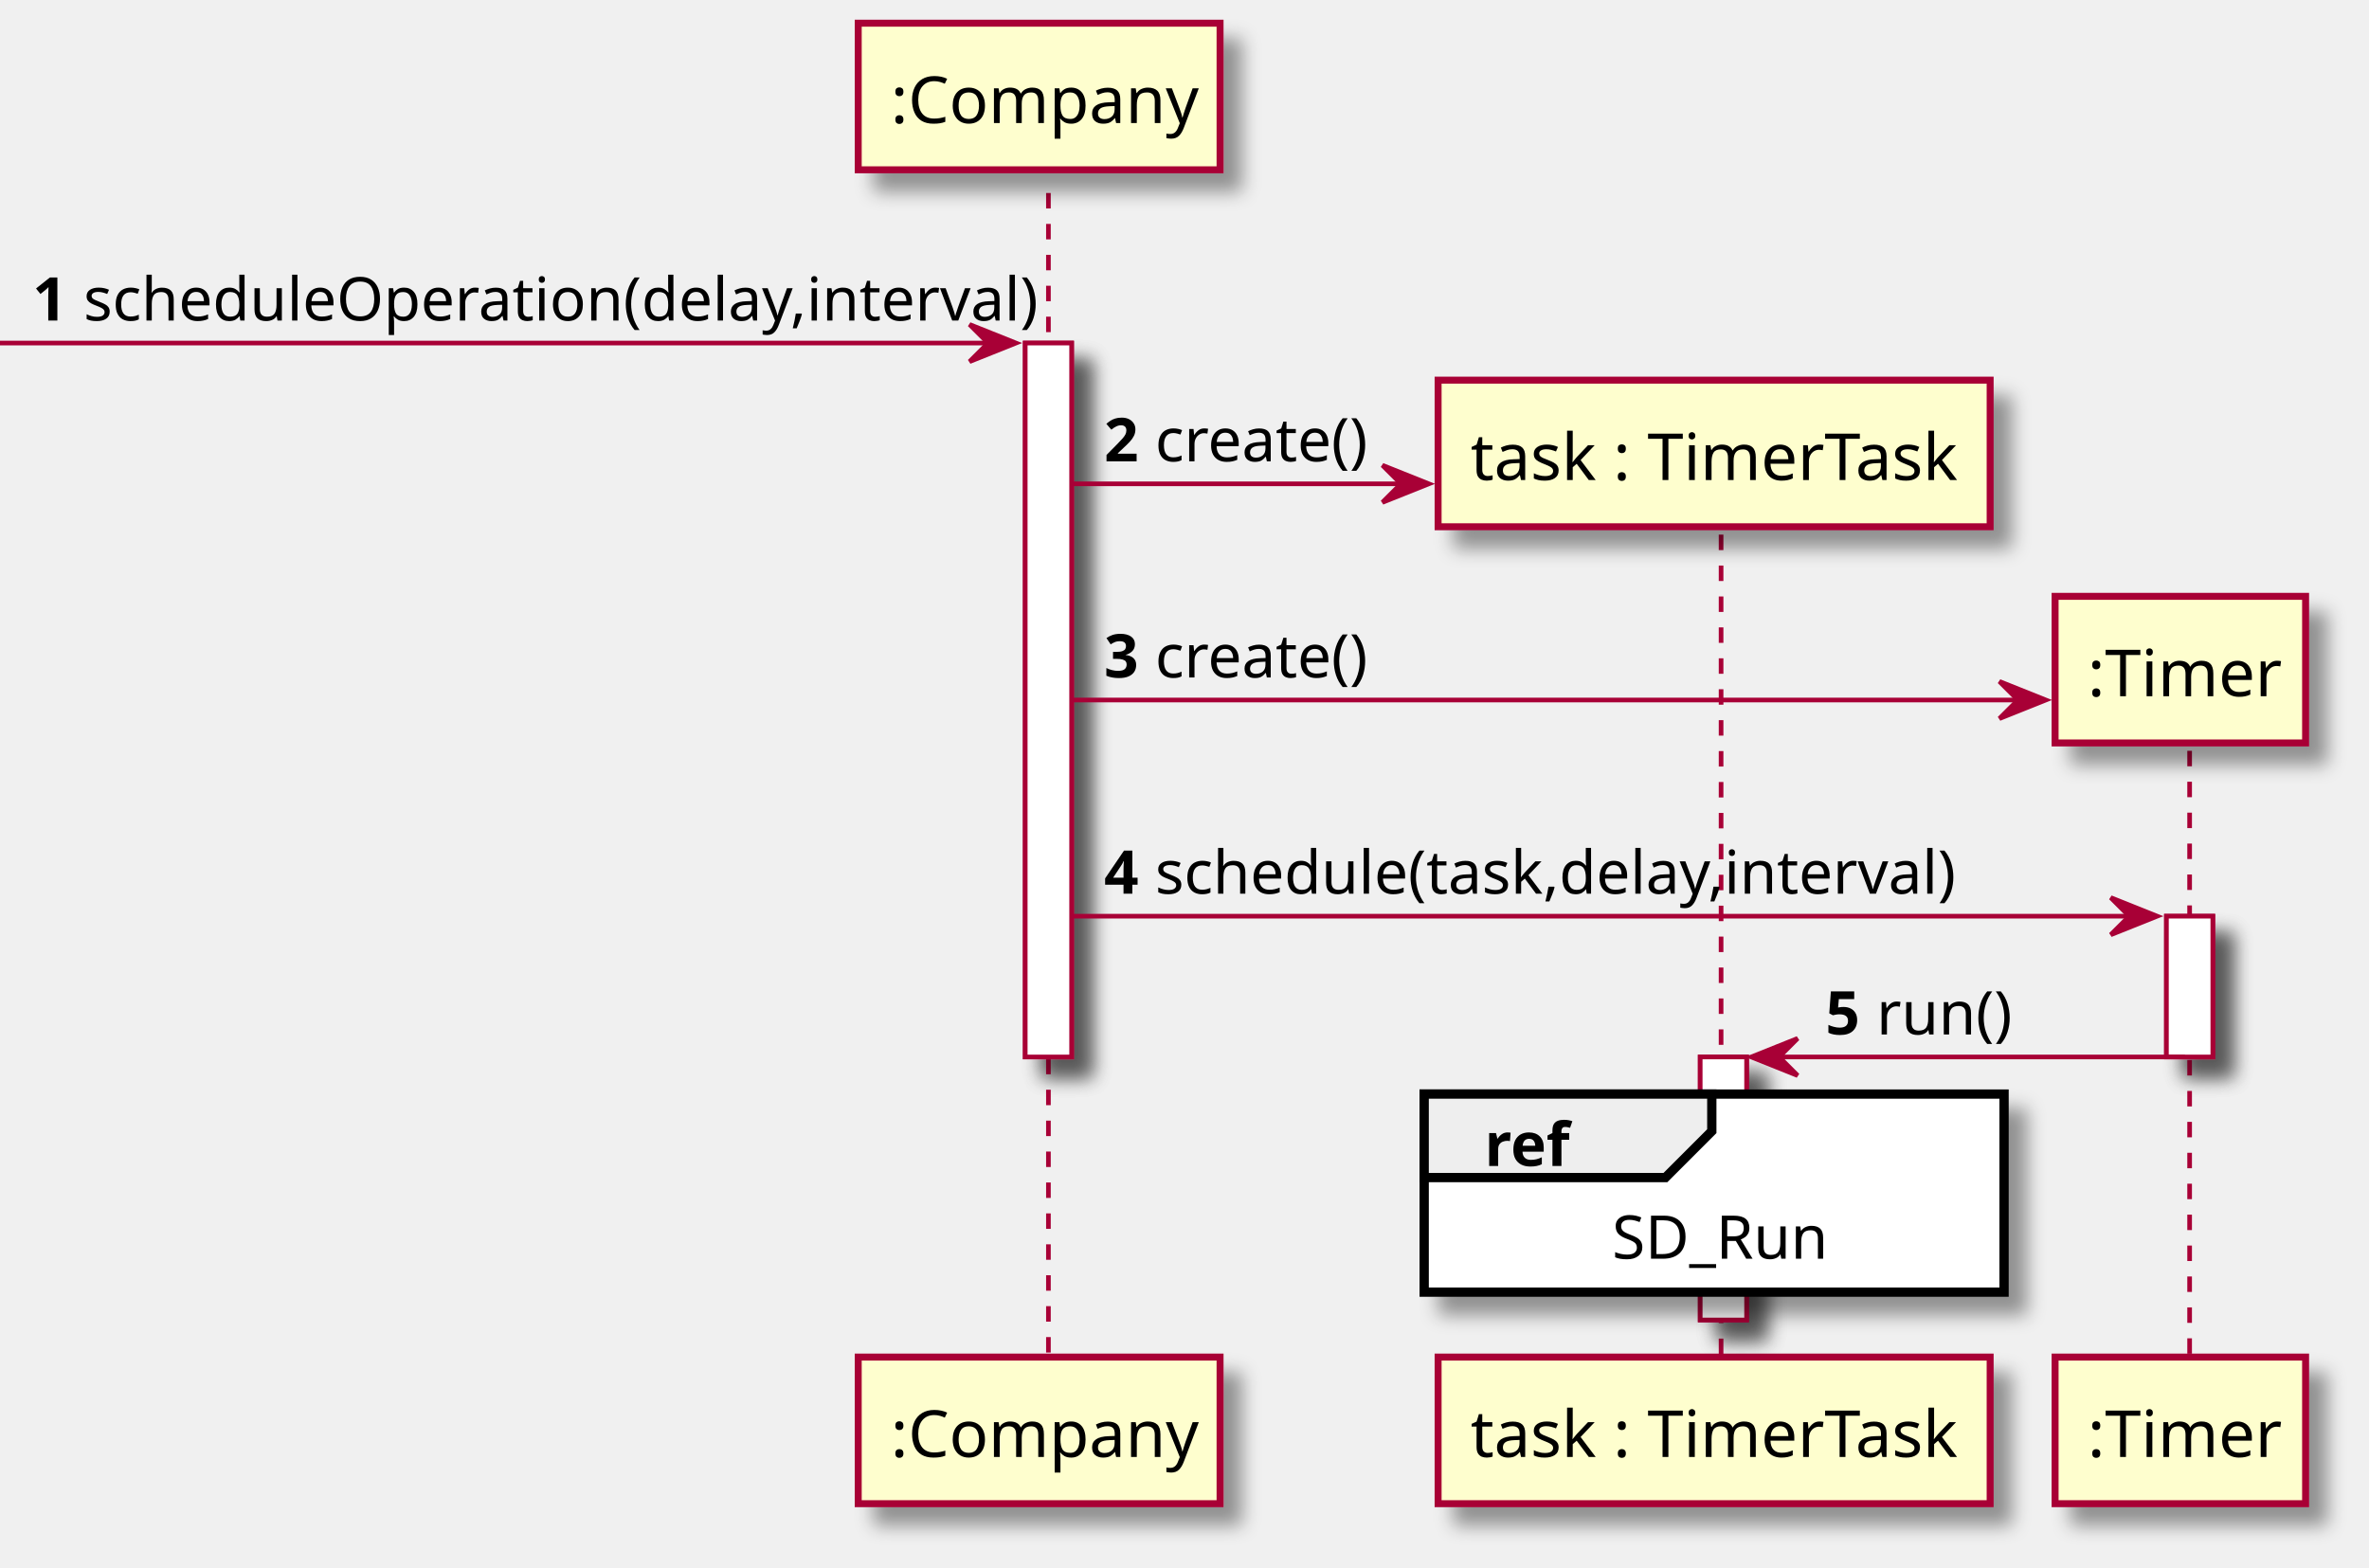
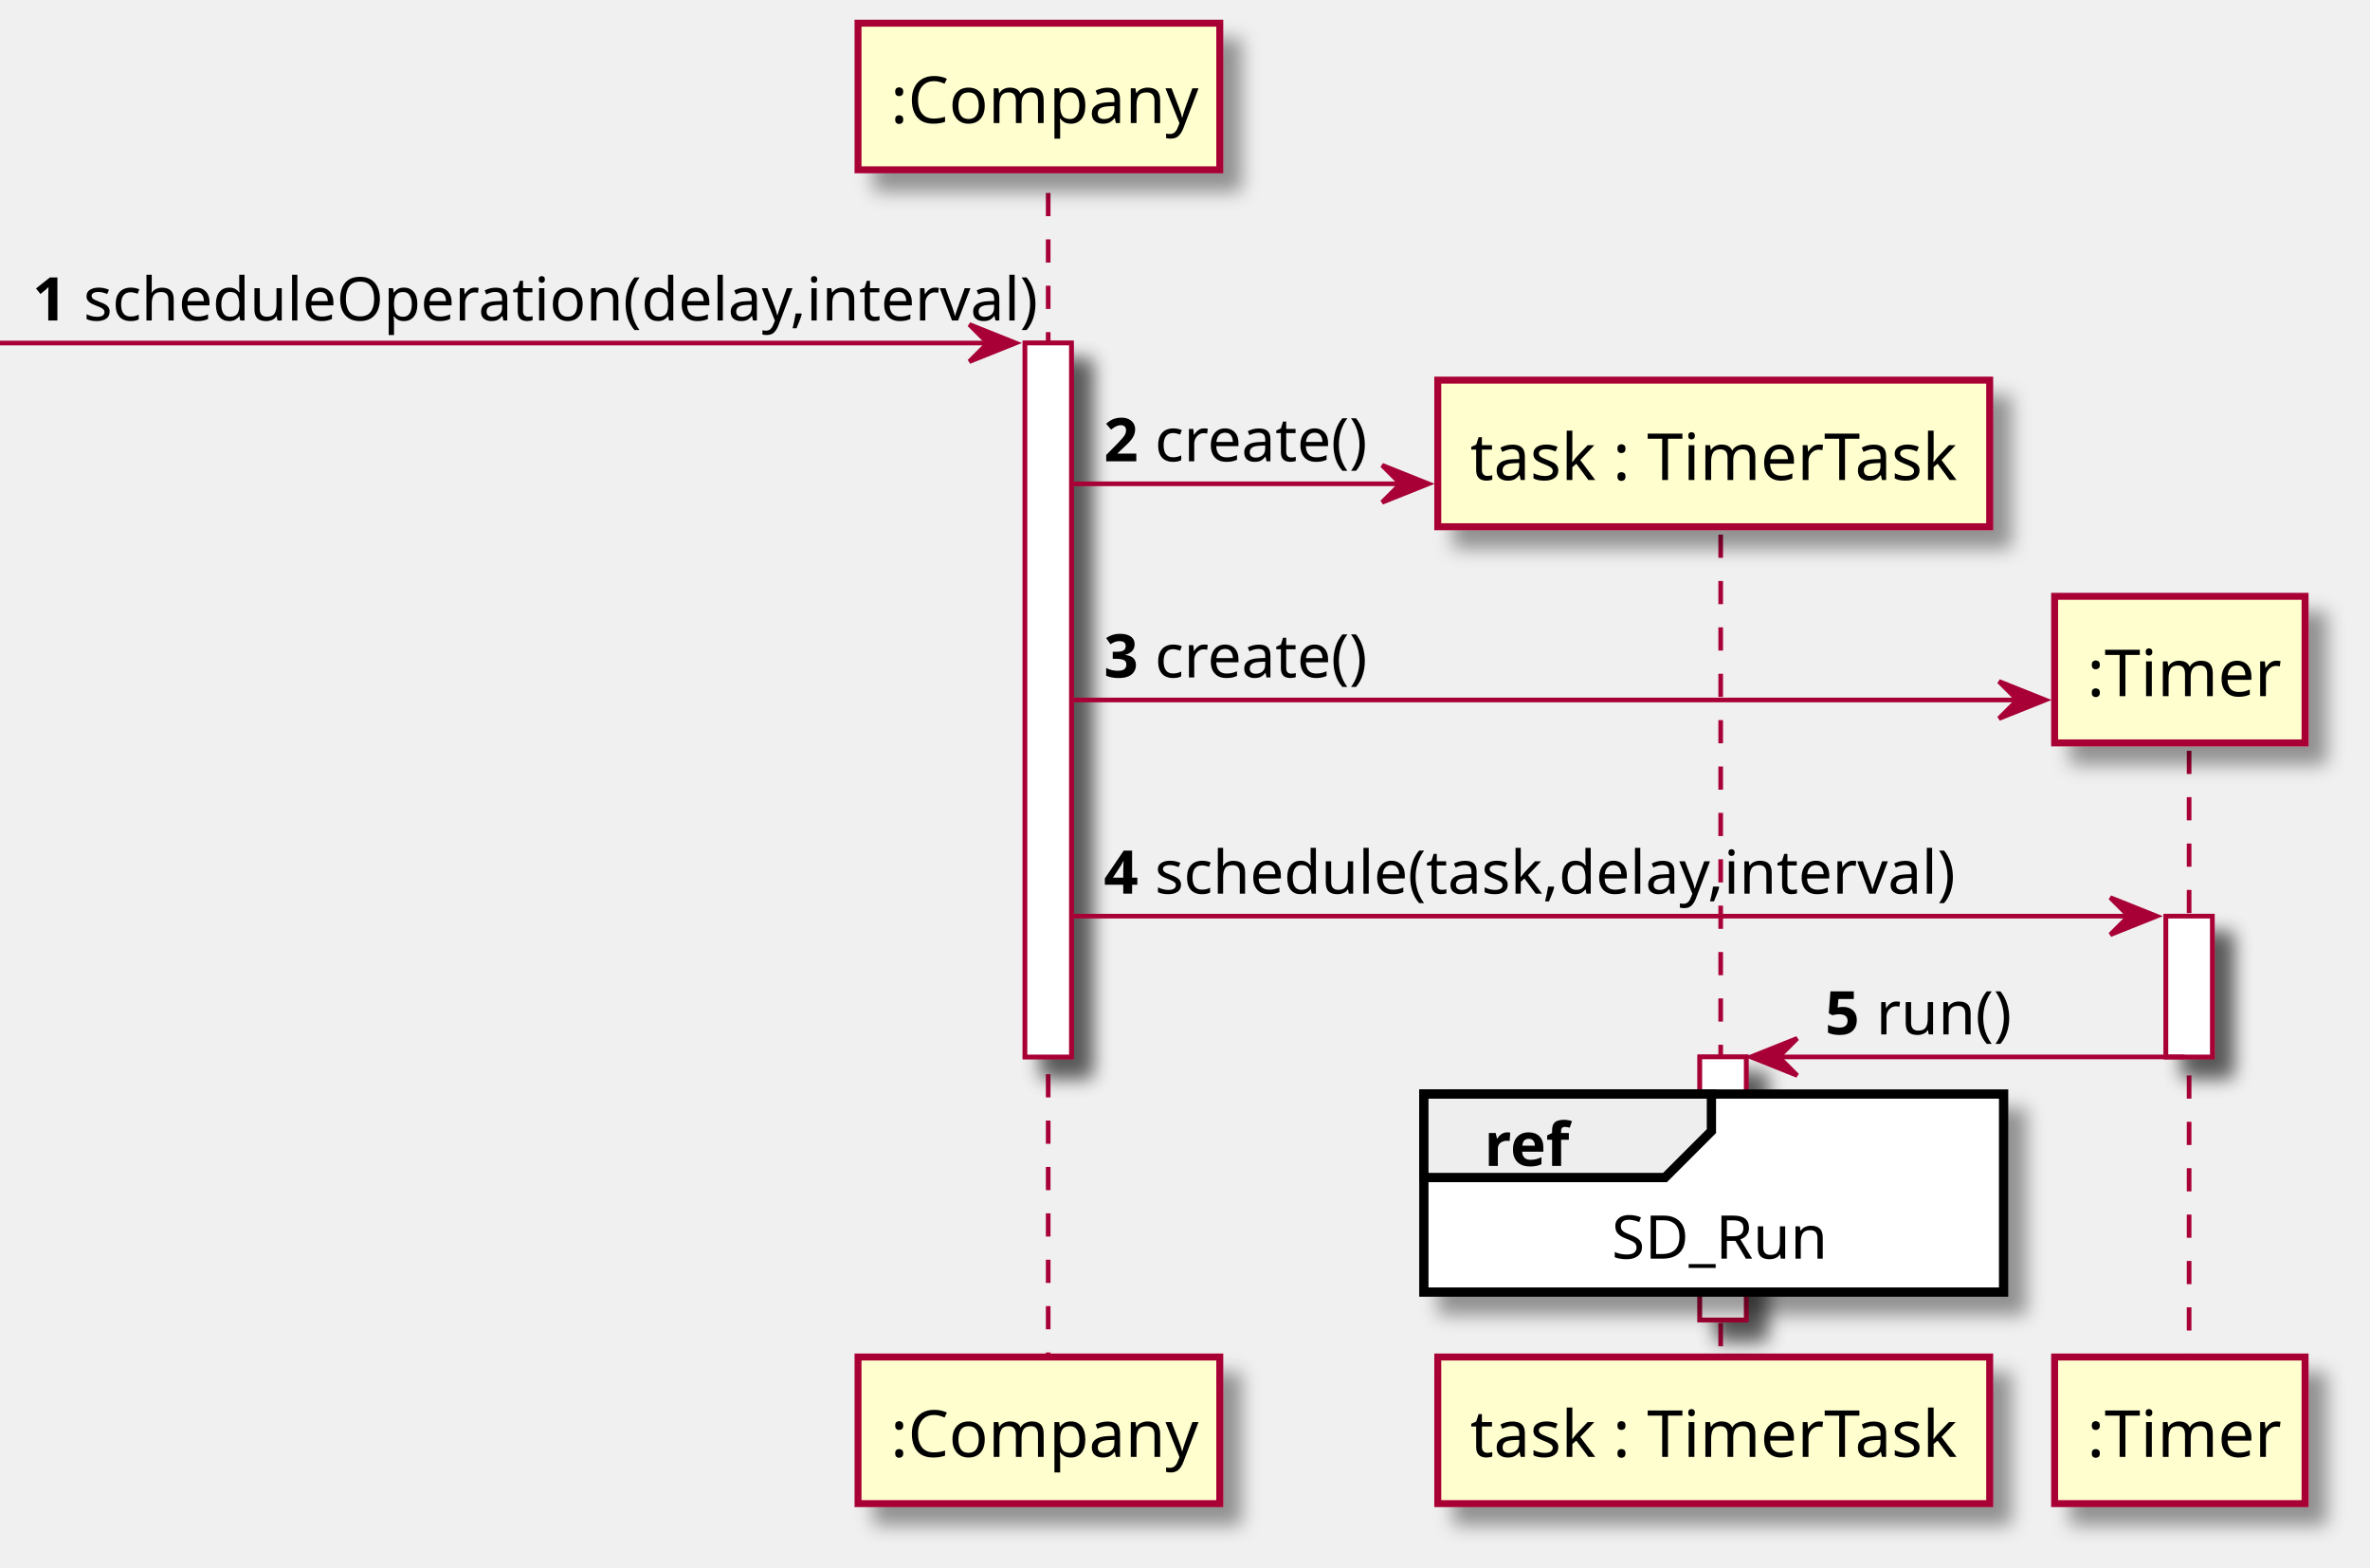
- <svg xmlns="http://www.w3.org/2000/svg" contentScriptType="application/ecmascript" contentStyleType="text/css" height="507px" preserveAspectRatio="none" style="width:766px;height:507px;background:#FFFFFF;" version="1.1" viewBox="0 0 766 507" width="766.5px" zoomAndPan="magnify">
+ <svg xmlns="http://www.w3.org/2000/svg" contentScriptType="application/ecmascript" contentStyleType="text/css" height="338px" preserveAspectRatio="none" style="width:511px;height:338px;" version="1.1" viewBox="0 0 511 338" width="511px" zoomAndPan="magnify">
  <defs>
    <filter height="300%" id="f1grjoyxctgm4w" width="300%" x="-1" y="-1">
-       <feGaussianBlur result="blurOut" stdDeviation="3.0" />
+       <feGaussianBlur result="blurOut" stdDeviation="2.0" />
      <feColorMatrix in="blurOut" result="blurOut2" type="matrix" values="0 0 0 0 0 0 0 0 0 0 0 0 0 0 0 0 0 0 .4 0" />
-       <feOffset dx="6.0" dy="6.0" in="blurOut2" result="blurOut3" />
+       <feOffset dx="4.0" dy="4.0" in="blurOut2" result="blurOut3" />
      <feBlend in="SourceGraphic" in2="blurOut3" mode="normal" />
    </filter>
  </defs>
  <g>
-     <rect fill="#FFFFFF" filter="url(#f1grjoyxctgm4w)" height="230.883" style="stroke:#A80036;stroke-width:1.5;" width="15" x="331.5" y="110.941" />
-     <rect fill="#FFFFFF" filter="url(#f1grjoyxctgm4w)" height="85.055" style="stroke:#A80036;stroke-width:1.5;" width="15" x="549.75" y="341.824" />
-     <rect fill="#FFFFFF" filter="url(#f1grjoyxctgm4w)" height="45.527" style="stroke:#A80036;stroke-width:1.5;" width="15" x="700.5" y="296.297" />
-     <line style="stroke:#A80036;stroke-width:1.5;stroke-dasharray:5.0,5.0;" x1="339" x2="339" y1="62.414" y2="440.379" />
-     <line style="stroke:#A80036;stroke-width:1.5;stroke-dasharray:5.0,5.0;" x1="556.5" x2="556.5" y1="172.898" y2="440.379" />
-     <line style="stroke:#A80036;stroke-width:1.5;stroke-dasharray:5.0,5.0;" x1="708" x2="708" y1="242.812" y2="440.379" />
-     <rect fill="#FEFECE" filter="url(#f1grjoyxctgm4w)" height="47.414" style="stroke:#A80036;stroke-width:2.25;" width="117" x="277.5" y="7.5" />
-     <text fill="#000000" font-family="sans-serif" font-size="21" lengthAdjust="spacing" textLength="96" x="288" y="39.8">:Company</text>
-     <rect fill="#FEFECE" filter="url(#f1grjoyxctgm4w)" height="47.414" style="stroke:#A80036;stroke-width:2.25;" width="117" x="277.5" y="438.879" />
-     <text fill="#000000" font-family="sans-serif" font-size="21" lengthAdjust="spacing" textLength="96" x="288" y="471.179">:Company</text>
-     <rect fill="#FEFECE" filter="url(#f1grjoyxctgm4w)" height="47.414" style="stroke:#A80036;stroke-width:2.25;" width="178.5" x="465" y="438.879" />
-     <text fill="#000000" font-family="sans-serif" font-size="21" lengthAdjust="spacing" textLength="157.5" x="475.5" y="471.179">task : TimerTask</text>
-     <rect fill="#FEFECE" filter="url(#f1grjoyxctgm4w)" height="47.414" style="stroke:#A80036;stroke-width:2.25;" width="81" x="664.5" y="438.879" />
-     <text fill="#000000" font-family="sans-serif" font-size="21" lengthAdjust="spacing" textLength="60" x="675" y="471.179">:Timer</text>
-     <rect fill="#FFFFFF" filter="url(#f1grjoyxctgm4w)" height="230.883" style="stroke:#A80036;stroke-width:1.5;" width="15" x="331.5" y="110.941" />
-     <rect fill="#FFFFFF" filter="url(#f1grjoyxctgm4w)" height="85.055" style="stroke:#A80036;stroke-width:1.5;" width="15" x="549.75" y="341.824" />
-     <rect fill="#FFFFFF" filter="url(#f1grjoyxctgm4w)" height="45.527" style="stroke:#A80036;stroke-width:1.5;" width="15" x="700.5" y="296.297" />
-     <polygon fill="#A80036" points="313.5,104.941,328.5,110.941,313.5,116.941,319.5,110.941" style="stroke:#A80036;stroke-width:1.5;" />
-     <line style="stroke:#A80036;stroke-width:1.5;" x1="0" x2="322.5" y1="110.941" y2="110.941" />
-     <text fill="#000000" font-family="sans-serif" font-size="19.5" font-weight="bold" lengthAdjust="spacing" textLength="10.5" x="10.5" y="103.657">1</text>
-     <text fill="#000000" font-family="sans-serif" font-size="19.5" lengthAdjust="spacing" textLength="286.5" x="27" y="103.657">scheduleOperation(delay,interval)</text>
-     <polygon fill="#A80036" points="447,150.469,462,156.469,447,162.469,453,156.469" style="stroke:#A80036;stroke-width:1.5;" />
-     <line style="stroke:#A80036;stroke-width:1.5;" x1="346.5" x2="456" y1="156.469" y2="156.469" />
-     <text fill="#000000" font-family="sans-serif" font-size="19.5" font-weight="bold" lengthAdjust="spacing" textLength="10.5" x="357" y="149.184">2</text>
-     <text fill="#000000" font-family="sans-serif" font-size="19.5" lengthAdjust="spacing" textLength="66" x="373.5" y="149.184">create()</text>
-     <rect fill="#FEFECE" filter="url(#f1grjoyxctgm4w)" height="47.414" style="stroke:#A80036;stroke-width:2.25;" width="178.5" x="465" y="122.941" />
-     <text fill="#000000" font-family="sans-serif" font-size="21" lengthAdjust="spacing" textLength="157.5" x="475.5" y="155.241">task : TimerTask</text>
-     <polygon fill="#A80036" points="646.5,220.383,661.5,226.383,646.5,232.383,652.5,226.383" style="stroke:#A80036;stroke-width:1.5;" />
-     <line style="stroke:#A80036;stroke-width:1.5;" x1="346.5" x2="655.5" y1="226.383" y2="226.383" />
-     <text fill="#000000" font-family="sans-serif" font-size="19.5" font-weight="bold" lengthAdjust="spacing" textLength="10.5" x="357" y="219.098">3</text>
-     <text fill="#000000" font-family="sans-serif" font-size="19.5" lengthAdjust="spacing" textLength="66" x="373.5" y="219.098">create()</text>
-     <rect fill="#FEFECE" filter="url(#f1grjoyxctgm4w)" height="47.414" style="stroke:#A80036;stroke-width:2.25;" width="81" x="664.5" y="192.856" />
-     <text fill="#000000" font-family="sans-serif" font-size="21" lengthAdjust="spacing" textLength="60" x="675" y="225.155">:Timer</text>
-     <polygon fill="#A80036" points="682.5,290.297,697.5,296.297,682.5,302.297,688.5,296.297" style="stroke:#A80036;stroke-width:1.5;" />
-     <line style="stroke:#A80036;stroke-width:1.5;" x1="346.5" x2="691.5" y1="296.297" y2="296.297" />
-     <text fill="#000000" font-family="sans-serif" font-size="19.5" font-weight="bold" lengthAdjust="spacing" textLength="10.5" x="357" y="289.012">4</text>
-     <text fill="#000000" font-family="sans-serif" font-size="19.5" lengthAdjust="spacing" textLength="246" x="373.5" y="289.012">schedule(task,delay,interval)</text>
-     <polygon fill="#A80036" points="581.25,335.824,566.25,341.824,581.25,347.824,575.25,341.824" style="stroke:#A80036;stroke-width:1.5;" />
-     <line style="stroke:#A80036;stroke-width:1.5;" x1="572.25" x2="706.5" y1="341.824" y2="341.824" />
-     <text fill="#000000" font-family="sans-serif" font-size="19.5" font-weight="bold" lengthAdjust="spacing" textLength="10.5" x="590.25" y="334.54">5</text>
-     <text fill="#000000" font-family="sans-serif" font-size="19.5" lengthAdjust="spacing" textLength="39" x="606.75" y="334.54">run()</text>
-     <rect fill="#FFFFFF" filter="url(#f1grjoyxctgm4w)" height="64.055" style="stroke:#000000;stroke-width:3.0;" width="187.5" x="460.5" y="353.824" />
-     <polygon fill="#EEEEEE" points="460.5,353.824,553.5,353.824,553.5,365.824,538.5,380.824,460.5,380.824,460.5,353.824" style="stroke:#000000;stroke-width:3.0;" />
-     <text fill="#000000" font-family="sans-serif" font-size="19.5" font-weight="bold" lengthAdjust="spacing" textLength="25.5" x="480" y="377.067">ref</text>
-     <text fill="#000000" font-family="sans-serif" font-size="19.5" lengthAdjust="spacing" textLength="72" x="521.25" y="407.067">SD_Run</text>
+     <rect fill="#FFFFFF" filter="url(#f1grjoyxctgm4w)" height="153.922" style="stroke:#A80036;stroke-width:1.0;" width="10" x="221" y="73.961" />
+     <rect fill="#FFFFFF" filter="url(#f1grjoyxctgm4w)" height="56.703" style="stroke:#A80036;stroke-width:1.0;" width="10" x="366.5" y="227.883" />
+     <rect fill="#FFFFFF" filter="url(#f1grjoyxctgm4w)" height="30.352" style="stroke:#A80036;stroke-width:1.0;" width="10" x="467" y="197.531" />
+     <line style="stroke:#A80036;stroke-width:1.0;stroke-dasharray:5.0,5.0;" x1="226" x2="226" y1="41.609" y2="293.586" />
+     <line style="stroke:#A80036;stroke-width:1.0;stroke-dasharray:5.0,5.0;" x1="371" x2="371" y1="115.266" y2="293.586" />
+     <line style="stroke:#A80036;stroke-width:1.0;stroke-dasharray:5.0,5.0;" x1="472" x2="472" y1="161.875" y2="293.586" />
+     <rect fill="#FEFECE" filter="url(#f1grjoyxctgm4w)" height="31.609" style="stroke:#A80036;stroke-width:1.5;" width="78" x="185" y="5" />
+     <text fill="#000000" font-family="sans-serif" font-size="14" lengthAdjust="spacing" textLength="64" x="192" y="26.533">:Company</text>
+     <rect fill="#FEFECE" filter="url(#f1grjoyxctgm4w)" height="31.609" style="stroke:#A80036;stroke-width:1.5;" width="78" x="185" y="292.586" />
+     <text fill="#000000" font-family="sans-serif" font-size="14" lengthAdjust="spacing" textLength="64" x="192" y="314.119">:Company</text>
+     <rect fill="#FEFECE" filter="url(#f1grjoyxctgm4w)" height="31.609" style="stroke:#A80036;stroke-width:1.5;" width="119" x="310" y="292.586" />
+     <text fill="#000000" font-family="sans-serif" font-size="14" lengthAdjust="spacing" textLength="105" x="317" y="314.119">task : TimerTask</text>
+     <rect fill="#FEFECE" filter="url(#f1grjoyxctgm4w)" height="31.609" style="stroke:#A80036;stroke-width:1.5;" width="54" x="443" y="292.586" />
+     <text fill="#000000" font-family="sans-serif" font-size="14" lengthAdjust="spacing" textLength="40" x="450" y="314.119">:Timer</text>
+     <rect fill="#FFFFFF" filter="url(#f1grjoyxctgm4w)" height="153.922" style="stroke:#A80036;stroke-width:1.0;" width="10" x="221" y="73.961" />
+     <rect fill="#FFFFFF" filter="url(#f1grjoyxctgm4w)" height="56.703" style="stroke:#A80036;stroke-width:1.0;" width="10" x="366.5" y="227.883" />
+     <rect fill="#FFFFFF" filter="url(#f1grjoyxctgm4w)" height="30.352" style="stroke:#A80036;stroke-width:1.0;" width="10" x="467" y="197.531" />
+     <polygon fill="#A80036" points="209,69.961,219,73.961,209,77.961,213,73.961" style="stroke:#A80036;stroke-width:1.0;" />
+     <line style="stroke:#A80036;stroke-width:1.0;" x1="0" x2="215" y1="73.961" y2="73.961" />
+     <text fill="#000000" font-family="sans-serif" font-size="13" font-weight="bold" lengthAdjust="spacing" textLength="7" x="7" y="69.105">1</text>
+     <text fill="#000000" font-family="sans-serif" font-size="13" lengthAdjust="spacing" textLength="191" x="18" y="69.105">scheduleOperation(delay,interval)</text>
+     <polygon fill="#A80036" points="298,100.312,308,104.312,298,108.312,302,104.312" style="stroke:#A80036;stroke-width:1.0;" />
+     <line style="stroke:#A80036;stroke-width:1.0;" x1="231" x2="304" y1="104.312" y2="104.312" />
+     <text fill="#000000" font-family="sans-serif" font-size="13" font-weight="bold" lengthAdjust="spacing" textLength="7" x="238" y="99.456">2</text>
+     <text fill="#000000" font-family="sans-serif" font-size="13" lengthAdjust="spacing" textLength="44" x="249" y="99.456">create()</text>
+     <rect fill="#FEFECE" filter="url(#f1grjoyxctgm4w)" height="31.609" style="stroke:#A80036;stroke-width:1.5;" width="119" x="310" y="81.961" />
+     <text fill="#000000" font-family="sans-serif" font-size="14" lengthAdjust="spacing" textLength="105" x="317" y="103.494">task : TimerTask</text>
+     <polygon fill="#A80036" points="431,146.922,441,150.922,431,154.922,435,150.922" style="stroke:#A80036;stroke-width:1.0;" />
+     <line style="stroke:#A80036;stroke-width:1.0;" x1="231" x2="437" y1="150.922" y2="150.922" />
+     <text fill="#000000" font-family="sans-serif" font-size="13" font-weight="bold" lengthAdjust="spacing" textLength="7" x="238" y="146.065">3</text>
+     <text fill="#000000" font-family="sans-serif" font-size="13" lengthAdjust="spacing" textLength="44" x="249" y="146.065">create()</text>
+     <rect fill="#FEFECE" filter="url(#f1grjoyxctgm4w)" height="31.609" style="stroke:#A80036;stroke-width:1.5;" width="54" x="443" y="128.57" />
+     <text fill="#000000" font-family="sans-serif" font-size="14" lengthAdjust="spacing" textLength="40" x="450" y="150.103">:Timer</text>
+     <polygon fill="#A80036" points="455,193.531,465,197.531,455,201.531,459,197.531" style="stroke:#A80036;stroke-width:1.0;" />
+     <line style="stroke:#A80036;stroke-width:1.0;" x1="231" x2="461" y1="197.531" y2="197.531" />
+     <text fill="#000000" font-family="sans-serif" font-size="13" font-weight="bold" lengthAdjust="spacing" textLength="7" x="238" y="192.675">4</text>
+     <text fill="#000000" font-family="sans-serif" font-size="13" lengthAdjust="spacing" textLength="164" x="249" y="192.675">schedule(task,delay,interval)</text>
+     <polygon fill="#A80036" points="387.5,223.883,377.5,227.883,387.5,231.883,383.5,227.883" style="stroke:#A80036;stroke-width:1.0;" />
+     <line style="stroke:#A80036;stroke-width:1.0;" x1="381.5" x2="471" y1="227.883" y2="227.883" />
+     <text fill="#000000" font-family="sans-serif" font-size="13" font-weight="bold" lengthAdjust="spacing" textLength="7" x="393.5" y="223.026">5</text>
+     <text fill="#000000" font-family="sans-serif" font-size="13" lengthAdjust="spacing" textLength="26" x="404.5" y="223.026">run()</text>
+     <rect fill="#FFFFFF" filter="url(#f1grjoyxctgm4w)" height="42.703" style="stroke:#000000;stroke-width:2.0;" width="125" x="307" y="235.883" />
+     <polygon fill="#EEEEEE" points="307,235.883,369,235.883,369,243.883,359,253.883,307,253.883,307,235.883" style="stroke:#000000;stroke-width:2.0;" />
+     <text fill="#000000" font-family="sans-serif" font-size="13" font-weight="bold" lengthAdjust="spacing" textLength="17" x="320" y="251.378">ref</text>
+     <text fill="#000000" font-family="sans-serif" font-size="13" lengthAdjust="spacing" textLength="48" x="347.5" y="271.378">SD_Run</text>
  </g>
</svg>
